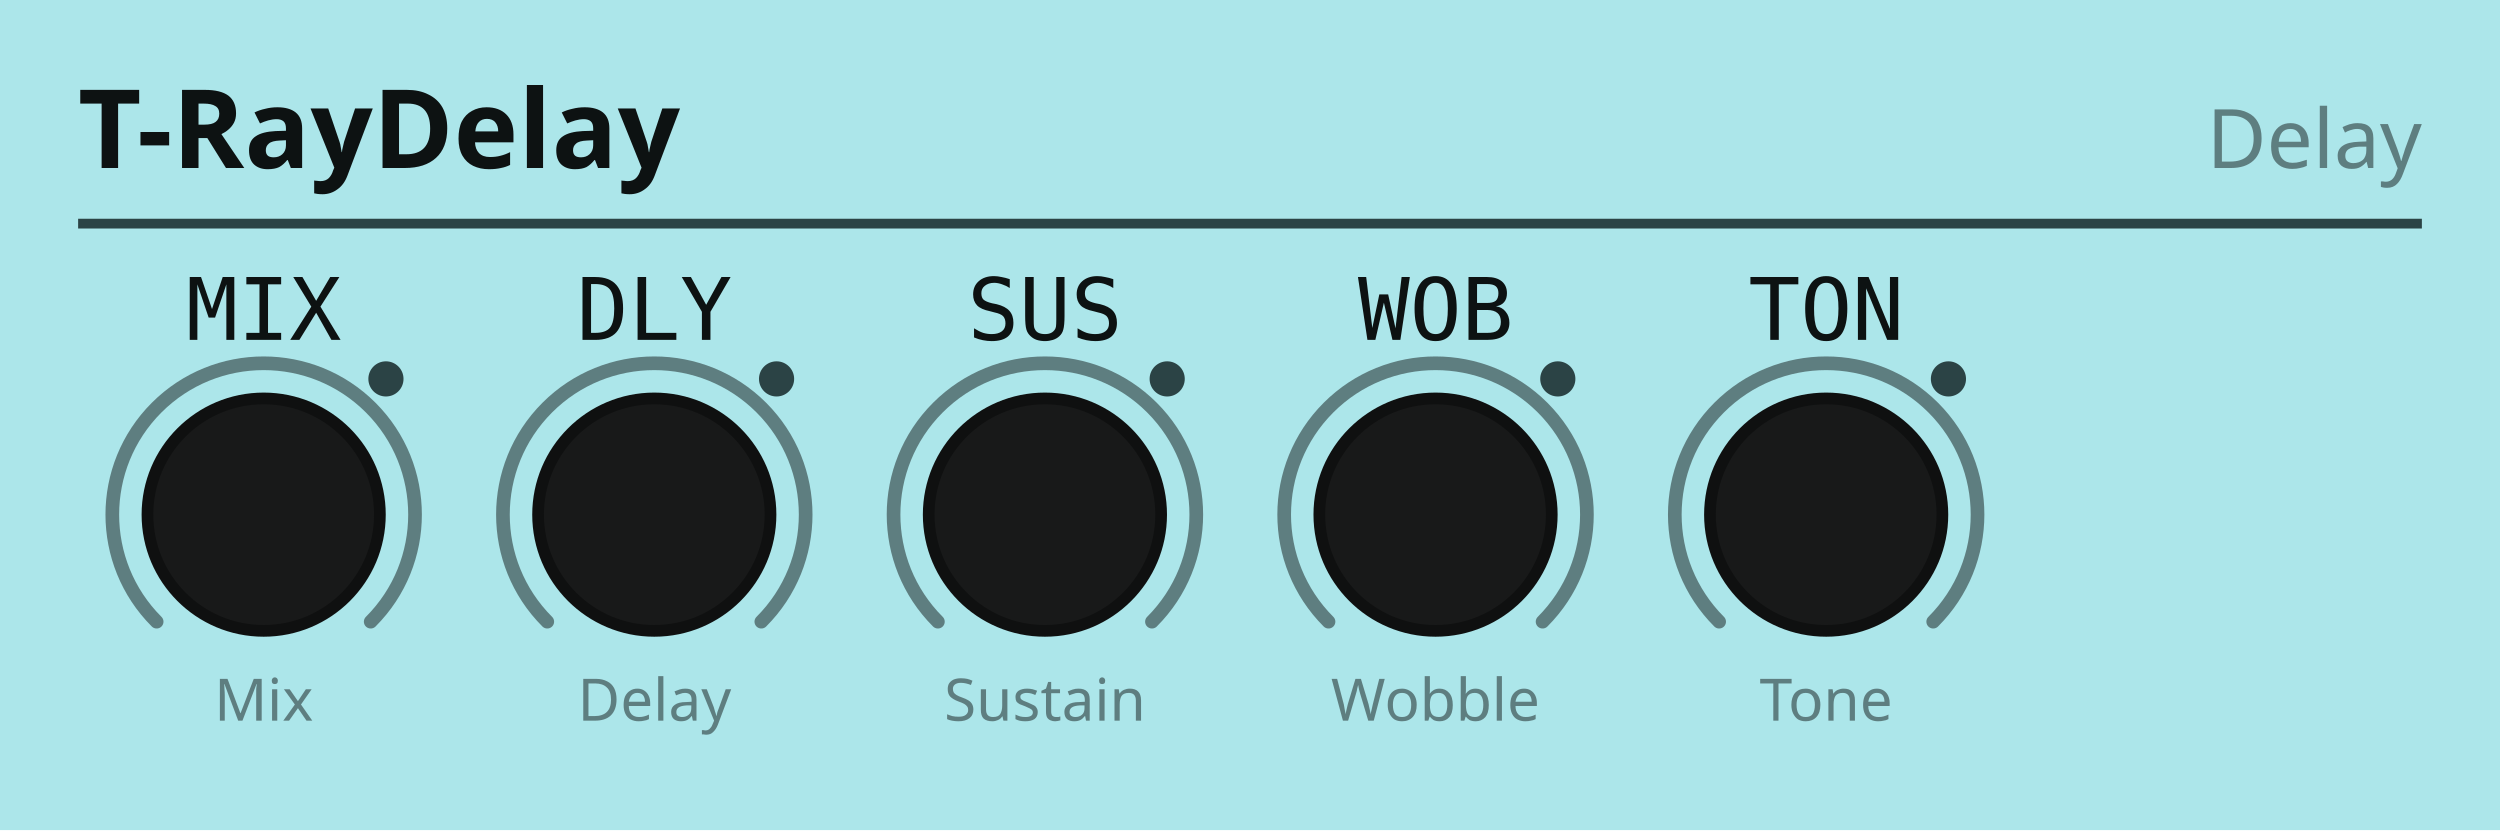
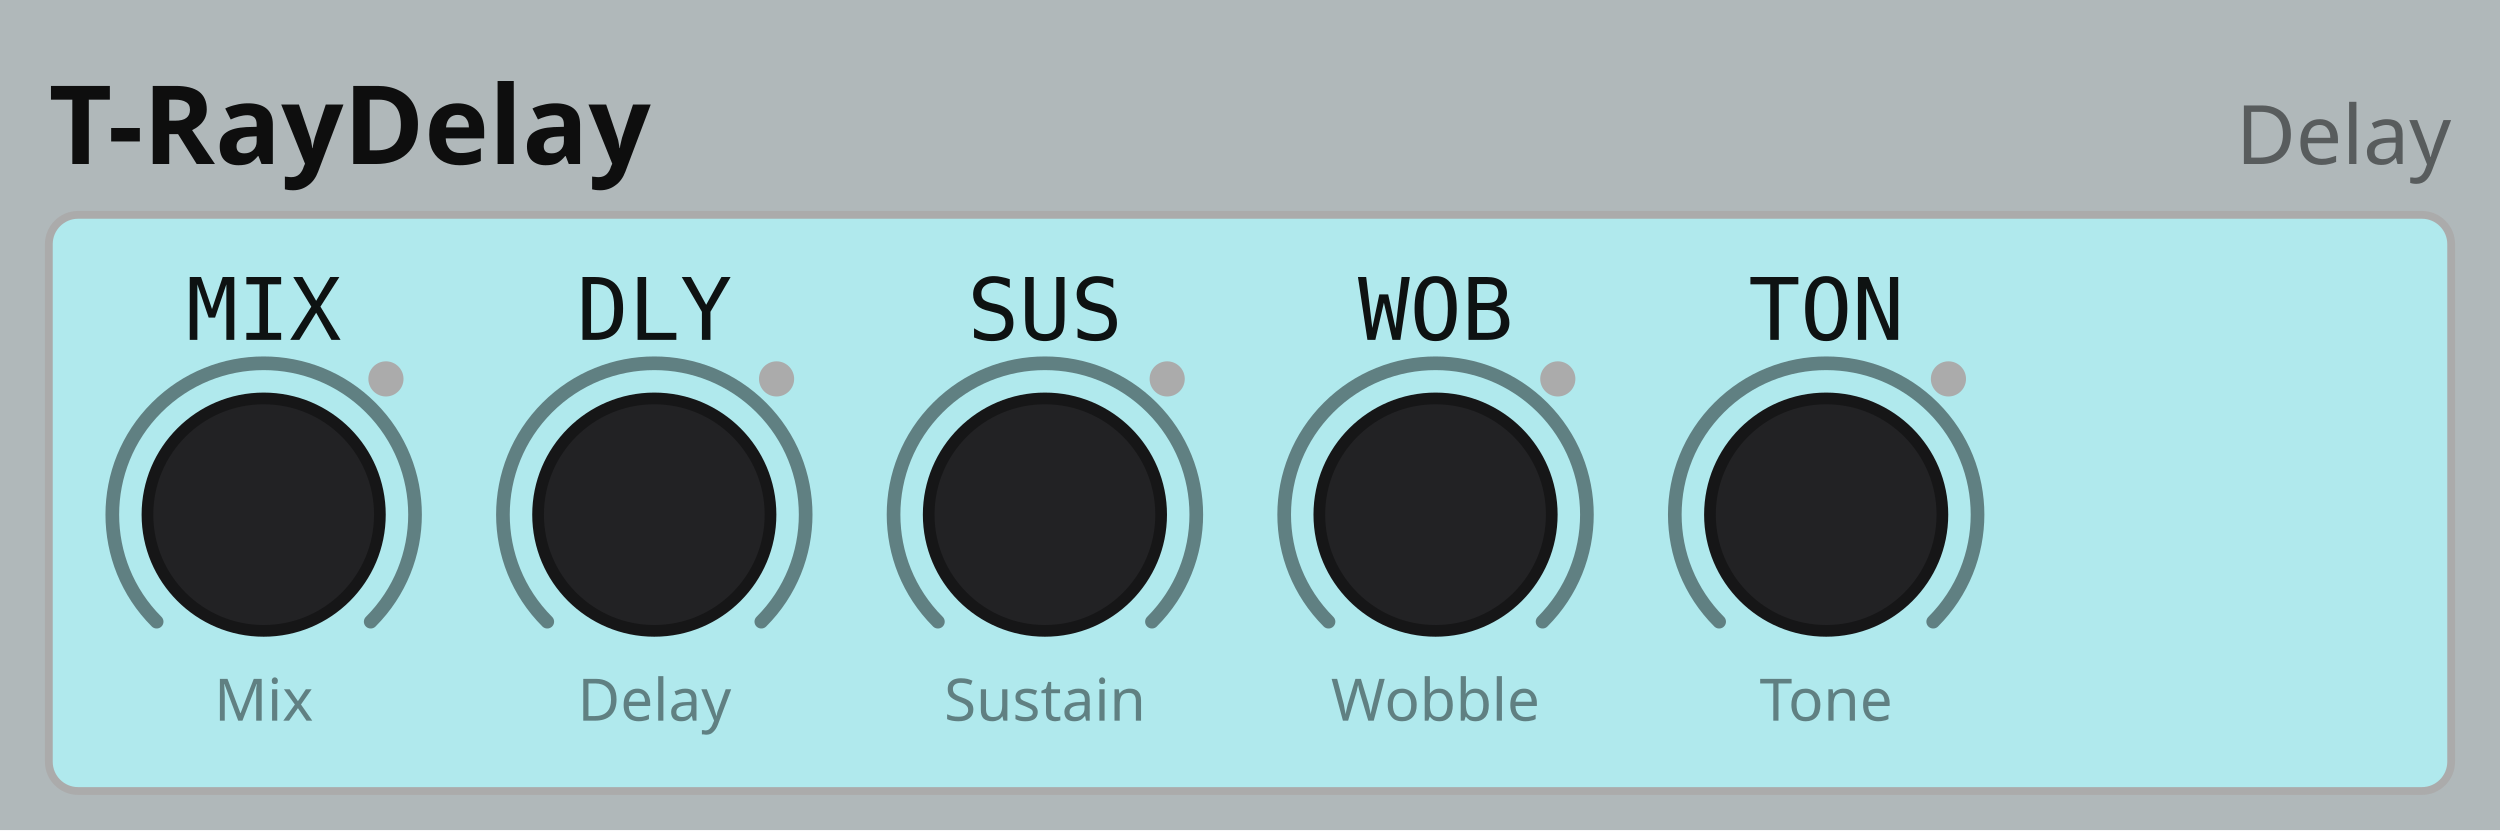
<svg xmlns="http://www.w3.org/2000/svg" viewBox="0 0 128 42.5" width="768" height="255" role="img" aria-label="Tel-Ray Delay front panel" font-family="ui-sans-serif, system-ui, sans-serif">
-   <rect width="128" height="42.5" fill="#ace6ea" />
-   <text x="4" y="8.6" font-size="5.6" font-weight="600" fill="#0d1212">T-RayDelay</text>
-   <text x="124" y="8.6" font-size="4.2" text-anchor="end" fill="#5e7e80">Delay</text>
-   <rect x="4" y="11.2" width="120" height="0.5" fill="#2b4345" />
-   <text x="13.50" y="17.40" font-size="4.4" text-anchor="middle" font-family="ui-monospace, SFMono-Regular, Menlo, monospace" fill="#0d1212">MIX</text>
-   <path d="M 8.02 31.83 A 7.75 7.75 0 1 1 18.98 31.83" fill="none" stroke="#5e7e80" stroke-width="0.7" stroke-linecap="round" />
-   <circle cx="13.50" cy="26.35" r="5.95" fill="#181919" stroke="#0f1010" stroke-width="0.6" />
-   <circle cx="19.76" cy="19.40" r="0.9" fill="#2b4345" />
-   <text x="13.50" y="36.90" font-size="3" text-anchor="middle" fill="#5e7e80">Mix</text>
-   <text x="33.50" y="17.40" font-size="4.4" text-anchor="middle" font-family="ui-monospace, SFMono-Regular, Menlo, monospace" fill="#0d1212">DLY</text>
-   <path d="M 28.02 31.83 A 7.75 7.75 0 1 1 38.98 31.83" fill="none" stroke="#5e7e80" stroke-width="0.7" stroke-linecap="round" />
-   <circle cx="33.50" cy="26.35" r="5.95" fill="#181919" stroke="#0f1010" stroke-width="0.6" />
-   <circle cx="39.76" cy="19.40" r="0.9" fill="#2b4345" />
-   <text x="33.50" y="36.90" font-size="3" text-anchor="middle" fill="#5e7e80">Delay</text>
-   <text x="53.50" y="17.40" font-size="4.4" text-anchor="middle" font-family="ui-monospace, SFMono-Regular, Menlo, monospace" fill="#0d1212">SUS</text>
-   <path d="M 48.02 31.83 A 7.75 7.75 0 1 1 58.98 31.83" fill="none" stroke="#5e7e80" stroke-width="0.7" stroke-linecap="round" />
-   <circle cx="53.50" cy="26.35" r="5.95" fill="#181919" stroke="#0f1010" stroke-width="0.6" />
-   <circle cx="59.76" cy="19.40" r="0.9" fill="#2b4345" />
-   <text x="53.50" y="36.90" font-size="3" text-anchor="middle" fill="#5e7e80">Sustain</text>
-   <text x="73.50" y="17.40" font-size="4.4" text-anchor="middle" font-family="ui-monospace, SFMono-Regular, Menlo, monospace" fill="#0d1212">WOB</text>
-   <path d="M 68.02 31.83 A 7.75 7.75 0 1 1 78.98 31.83" fill="none" stroke="#5e7e80" stroke-width="0.7" stroke-linecap="round" />
-   <circle cx="73.50" cy="26.35" r="5.95" fill="#181919" stroke="#0f1010" stroke-width="0.6" />
-   <circle cx="79.76" cy="19.40" r="0.9" fill="#2b4345" />
-   <text x="73.50" y="36.90" font-size="3" text-anchor="middle" fill="#5e7e80">Wobble</text>
-   <text x="93.50" y="17.40" font-size="4.4" text-anchor="middle" font-family="ui-monospace, SFMono-Regular, Menlo, monospace" fill="#0d1212">TON</text>
-   <path d="M 88.02 31.83 A 7.75 7.75 0 1 1 98.98 31.83" fill="none" stroke="#5e7e80" stroke-width="0.7" stroke-linecap="round" />
-   <circle cx="93.50" cy="26.35" r="5.95" fill="#181919" stroke="#0f1010" stroke-width="0.6" />
-   <circle cx="99.76" cy="19.40" r="0.9" fill="#2b4345" />
-   <text x="93.50" y="36.90" font-size="3" text-anchor="middle" fill="#5e7e80">Tone</text>
+   <rect width="128" height="42.5" fill="#b0b8ba" />
+   <text x="2.5" y="8.4" font-size="5.6" font-weight="600" fill="#0e0e0e">T-RayDelay</text>
+   <text x="125.5" y="8.4" font-size="4.2" text-anchor="end" fill="#585c5d">Delay</text>
+   <rect x="2.5" y="11.0" width="123.0" height="29.5" rx="1.5" fill="#b0e9ed" stroke="#ababab" stroke-width="0.4" />
+   <text x="13.50" y="17.40" font-size="4.4" text-anchor="middle" font-family="ui-monospace, SFMono-Regular, Menlo, monospace" fill="#0e1212">MIX</text>
+   <path d="M 8.02 31.83 A 7.75 7.75 0 1 1 18.98 31.83" fill="none" stroke="#608082" stroke-width="0.7" stroke-linecap="round" />
+   <circle cx="13.50" cy="26.35" r="5.95" fill="#222224" stroke="#161617" stroke-width="0.6" />
+   <circle cx="19.76" cy="19.40" r="0.9" fill="#ababab" />
+   <text x="13.50" y="36.90" font-size="3" text-anchor="middle" fill="#608082">Mix</text>
+   <text x="33.50" y="17.40" font-size="4.4" text-anchor="middle" font-family="ui-monospace, SFMono-Regular, Menlo, monospace" fill="#0e1212">DLY</text>
+   <path d="M 28.02 31.83 A 7.75 7.75 0 1 1 38.98 31.83" fill="none" stroke="#608082" stroke-width="0.7" stroke-linecap="round" />
+   <circle cx="33.50" cy="26.35" r="5.95" fill="#222224" stroke="#161617" stroke-width="0.6" />
+   <circle cx="39.76" cy="19.40" r="0.9" fill="#ababab" />
+   <text x="33.50" y="36.90" font-size="3" text-anchor="middle" fill="#608082">Delay</text>
+   <text x="53.50" y="17.40" font-size="4.4" text-anchor="middle" font-family="ui-monospace, SFMono-Regular, Menlo, monospace" fill="#0e1212">SUS</text>
+   <path d="M 48.02 31.83 A 7.75 7.75 0 1 1 58.98 31.83" fill="none" stroke="#608082" stroke-width="0.7" stroke-linecap="round" />
+   <circle cx="53.50" cy="26.35" r="5.95" fill="#222224" stroke="#161617" stroke-width="0.6" />
+   <circle cx="59.76" cy="19.40" r="0.9" fill="#ababab" />
+   <text x="53.50" y="36.90" font-size="3" text-anchor="middle" fill="#608082">Sustain</text>
+   <text x="73.50" y="17.40" font-size="4.4" text-anchor="middle" font-family="ui-monospace, SFMono-Regular, Menlo, monospace" fill="#0e1212">WOB</text>
+   <path d="M 68.02 31.83 A 7.75 7.75 0 1 1 78.98 31.83" fill="none" stroke="#608082" stroke-width="0.7" stroke-linecap="round" />
+   <circle cx="73.50" cy="26.35" r="5.95" fill="#222224" stroke="#161617" stroke-width="0.6" />
+   <circle cx="79.76" cy="19.40" r="0.9" fill="#ababab" />
+   <text x="73.50" y="36.90" font-size="3" text-anchor="middle" fill="#608082">Wobble</text>
+   <text x="93.50" y="17.40" font-size="4.4" text-anchor="middle" font-family="ui-monospace, SFMono-Regular, Menlo, monospace" fill="#0e1212">TON</text>
+   <path d="M 88.02 31.83 A 7.75 7.75 0 1 1 98.98 31.83" fill="none" stroke="#608082" stroke-width="0.7" stroke-linecap="round" />
+   <circle cx="93.50" cy="26.35" r="5.95" fill="#222224" stroke="#161617" stroke-width="0.6" />
+   <circle cx="99.76" cy="19.40" r="0.9" fill="#ababab" />
+   <text x="93.50" y="36.90" font-size="3" text-anchor="middle" fill="#608082">Tone</text>
</svg>
